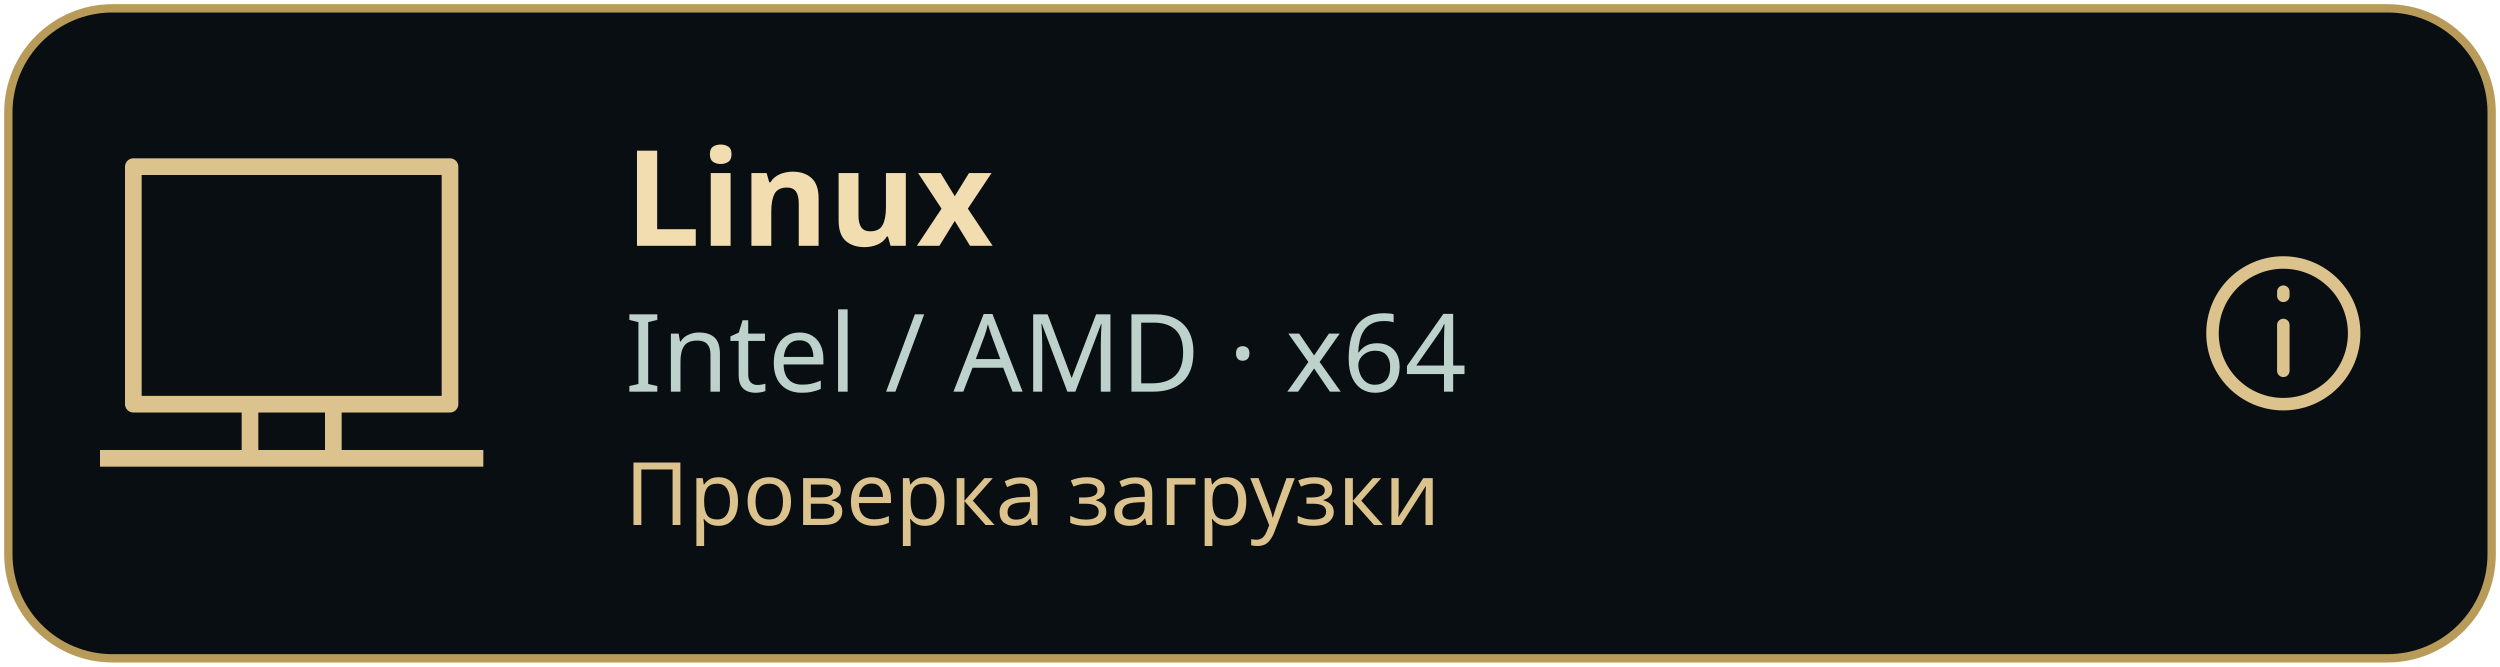
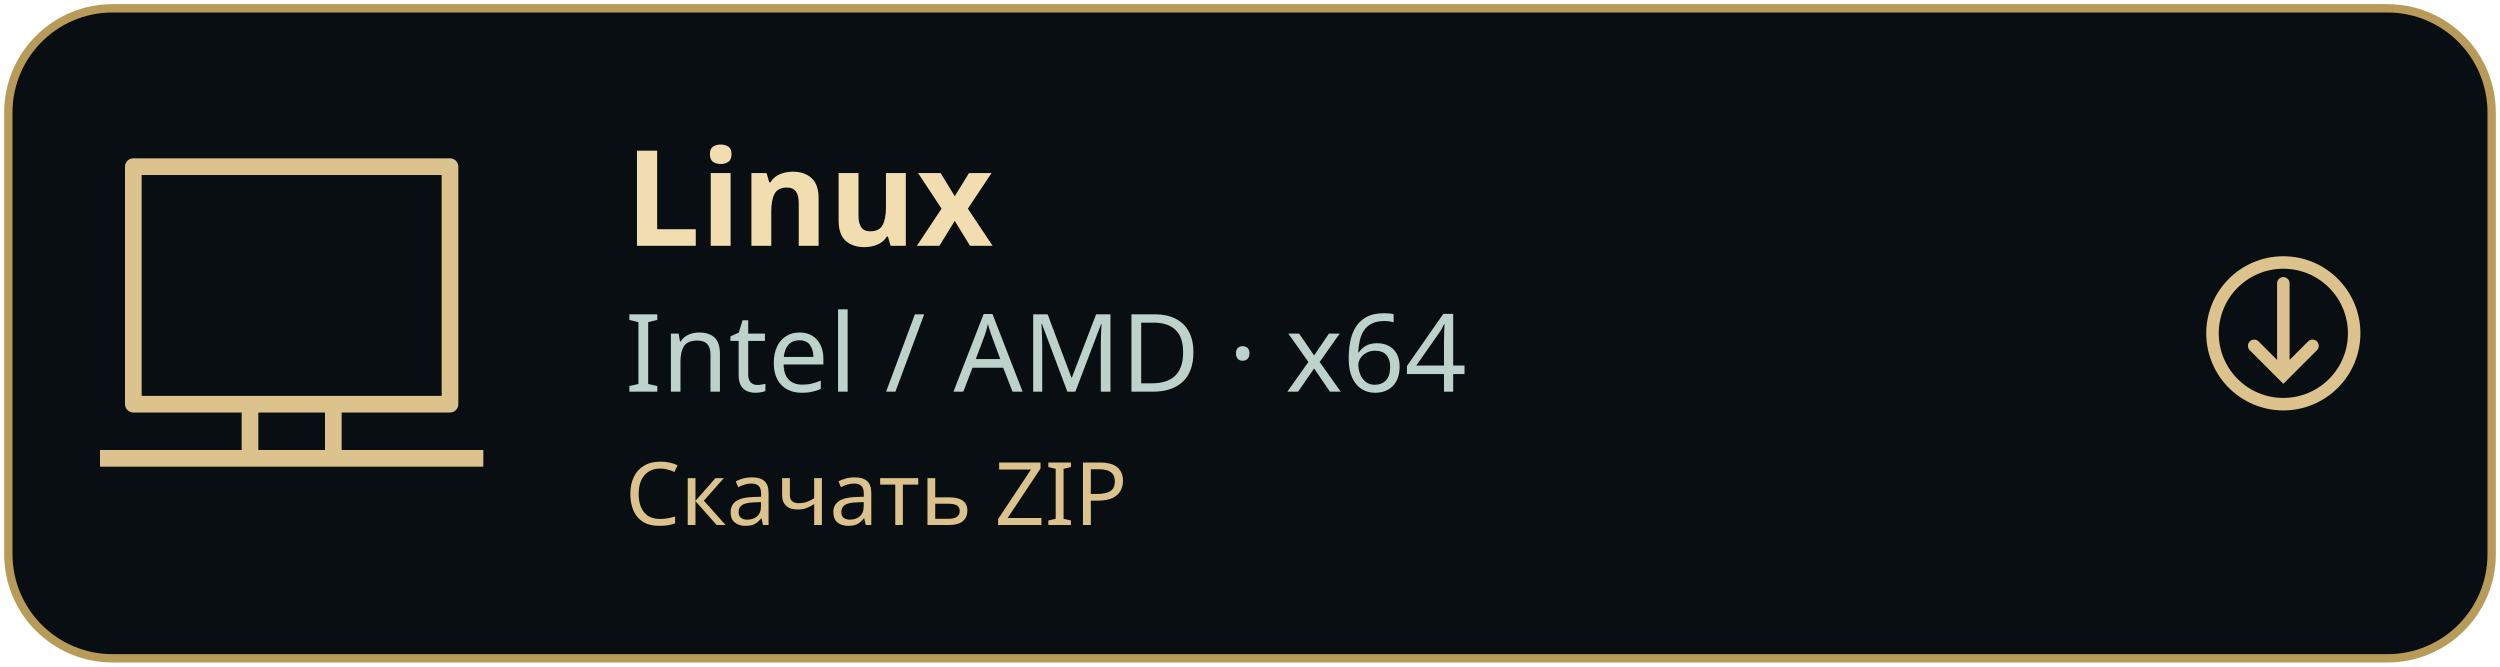
- <svg xmlns="http://www.w3.org/2000/svg" width="600" height="160" viewBox="0 0 600 160" role="img" aria-label="Linux Intel или AMD x64 — проверка загрузки">
+ <svg xmlns="http://www.w3.org/2000/svg" width="600" height="160" viewBox="0 0 600 160" role="img" aria-label="Linux Intel или AMD x64 — Скачать ZIP">
  <rect x="2" y="2" width="596" height="156" rx="25" fill="#090e12" stroke="#b99b59" stroke-width="2" />
  <path d="M32 40h76v57H32z M24 110h92 M60 98v12 M80 98v12" fill="none" stroke="#dcc28c" stroke-width="4" stroke-linejoin="round" />
  <text x="150" y="59" fill="#f1ddaf" font-family="system-ui, sans-serif" font-size="32" font-weight="600">Linux</text>
  <text x="150" y="94" fill="#bdd2cb" font-family="system-ui, sans-serif" font-size="26">Intel / AMD · x64</text>
-   <text x="150" y="126" fill="#dcc28c" font-family="system-ui, sans-serif" font-size="21">Проверка загрузки</text>
+   <text x="150" y="126" fill="#dcc28c" font-family="system-ui, sans-serif" font-size="21">Скачать ZIP</text>
  <circle cx="548" cy="80" r="17" fill="none" stroke="#dcc28c" stroke-width="3" />
-   <path d="M548 78v11 M548 70v1" fill="none" stroke="#dcc28c" stroke-width="3" stroke-linecap="round" />
+   <path d="M548 68v22 M541 83l7 7 7-7" fill="none" stroke="#dcc28c" stroke-width="3" stroke-linecap="round" />
</svg>
